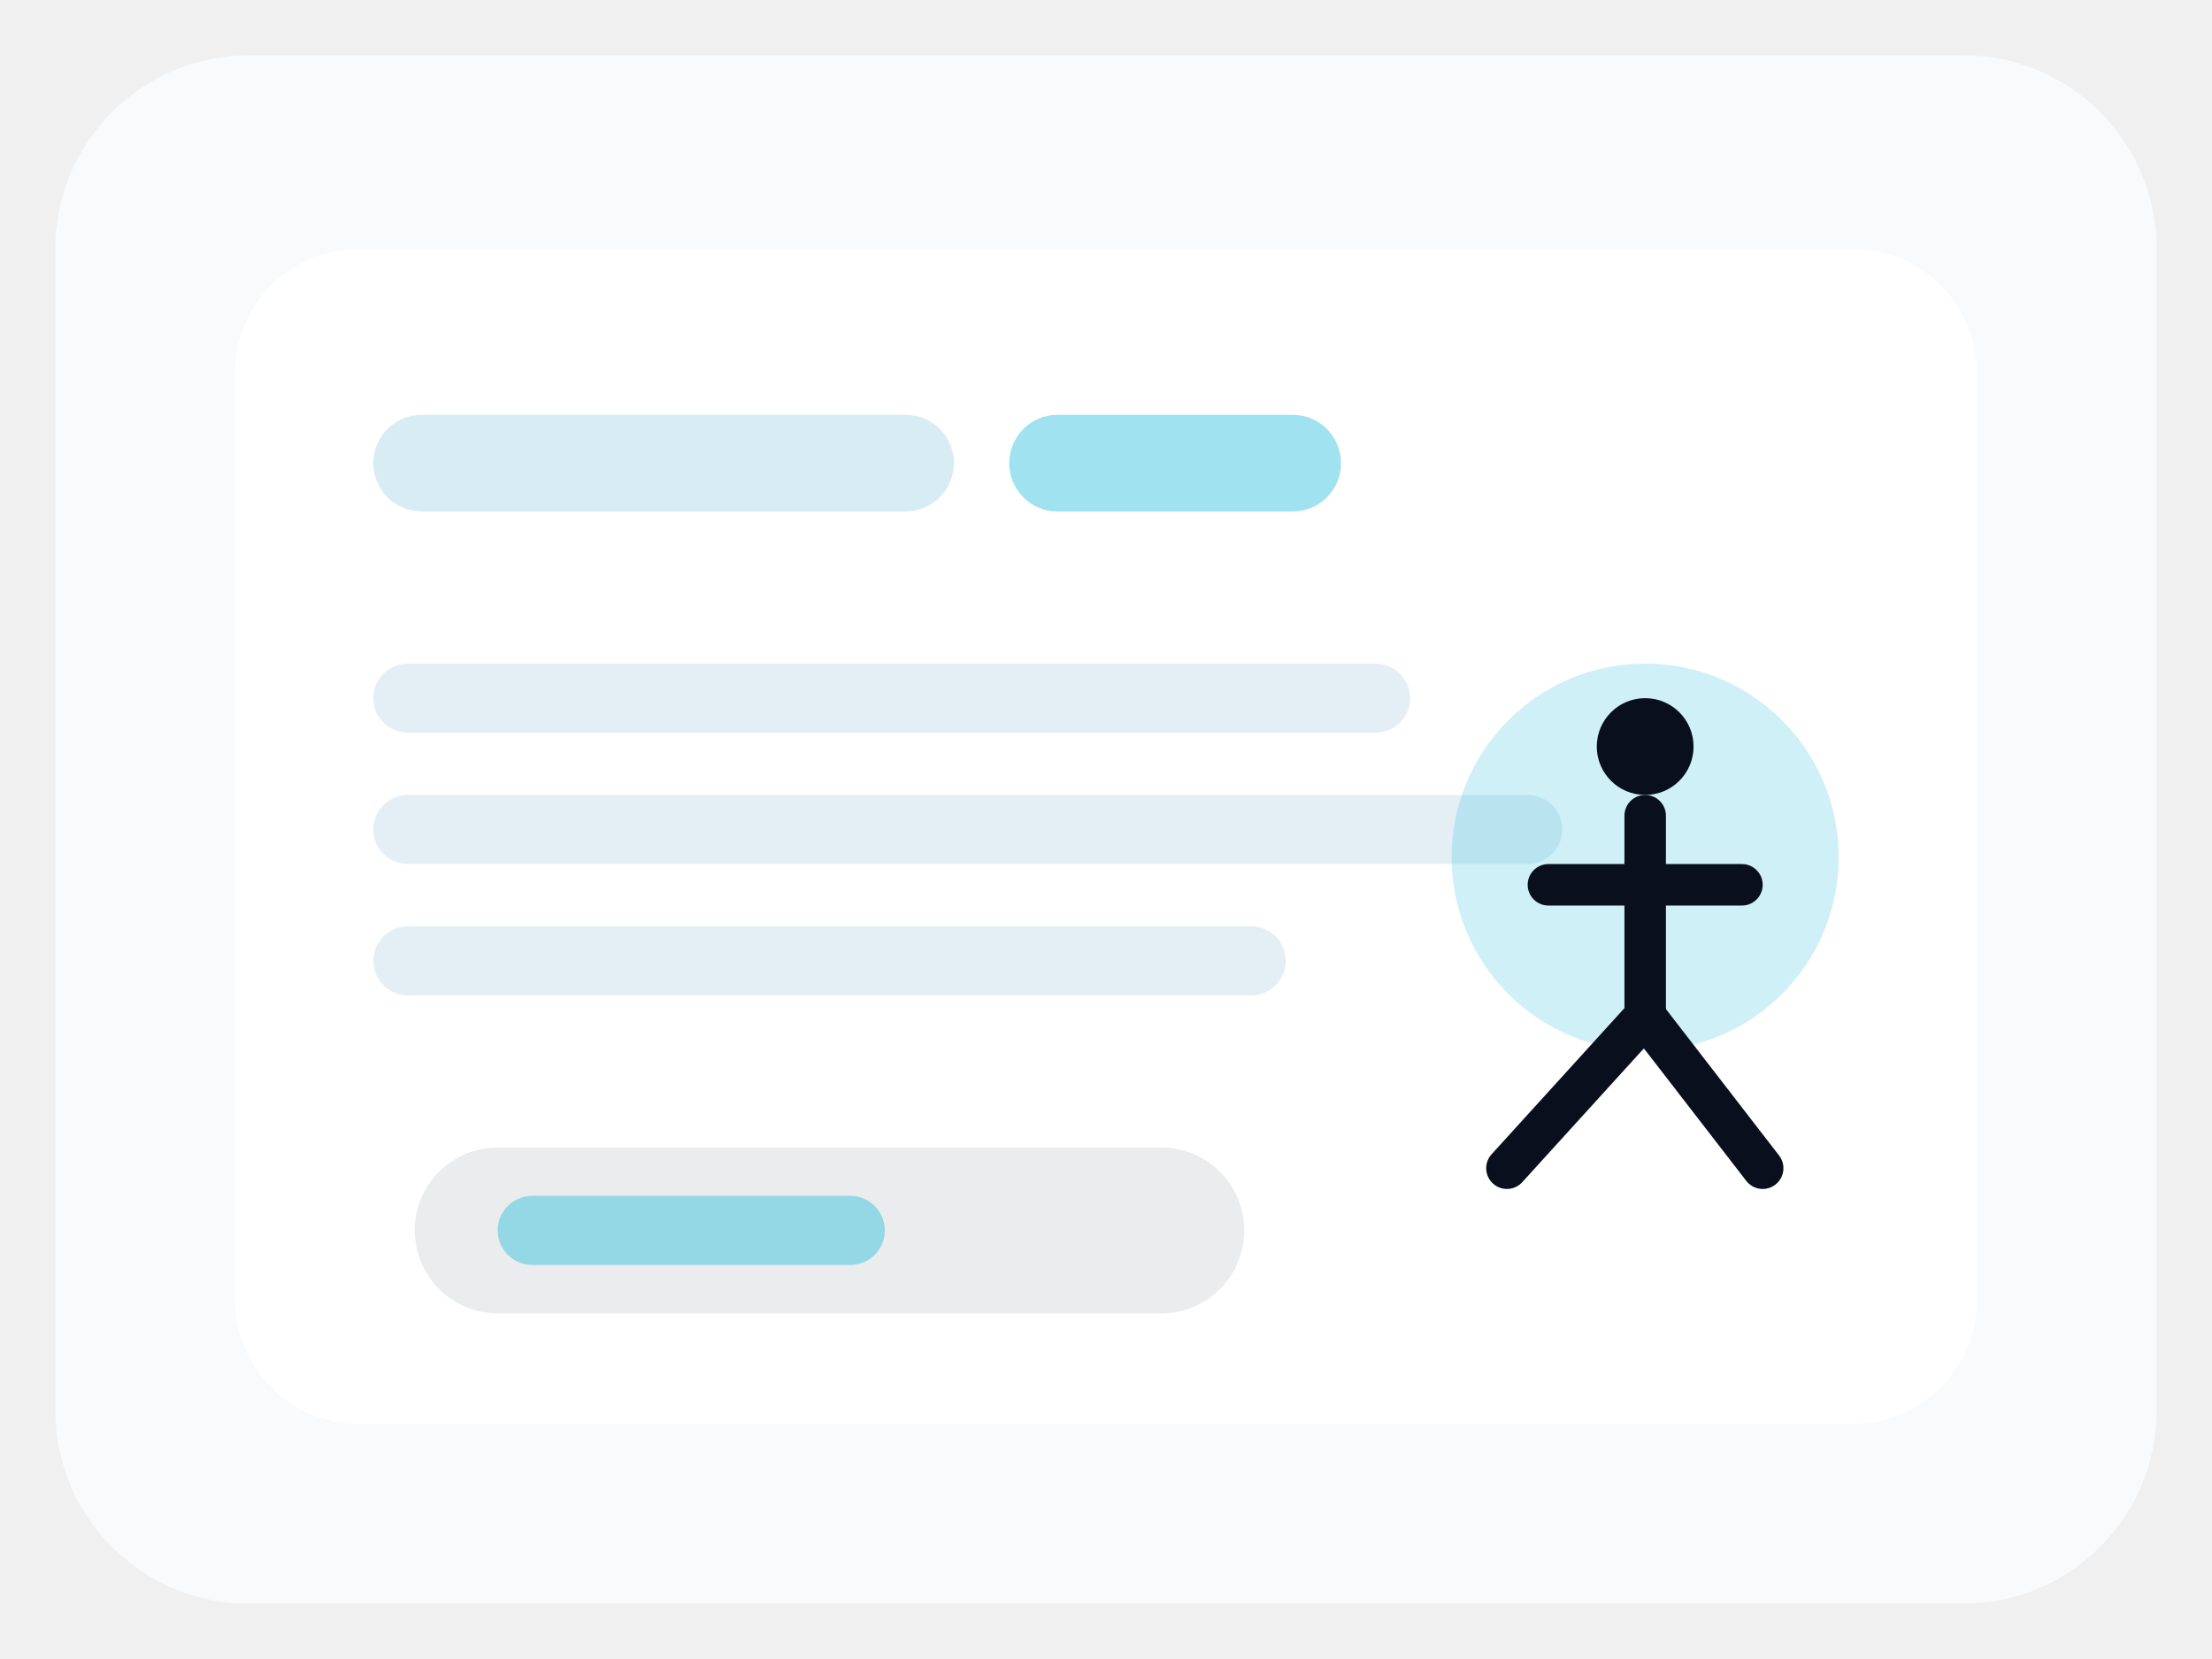
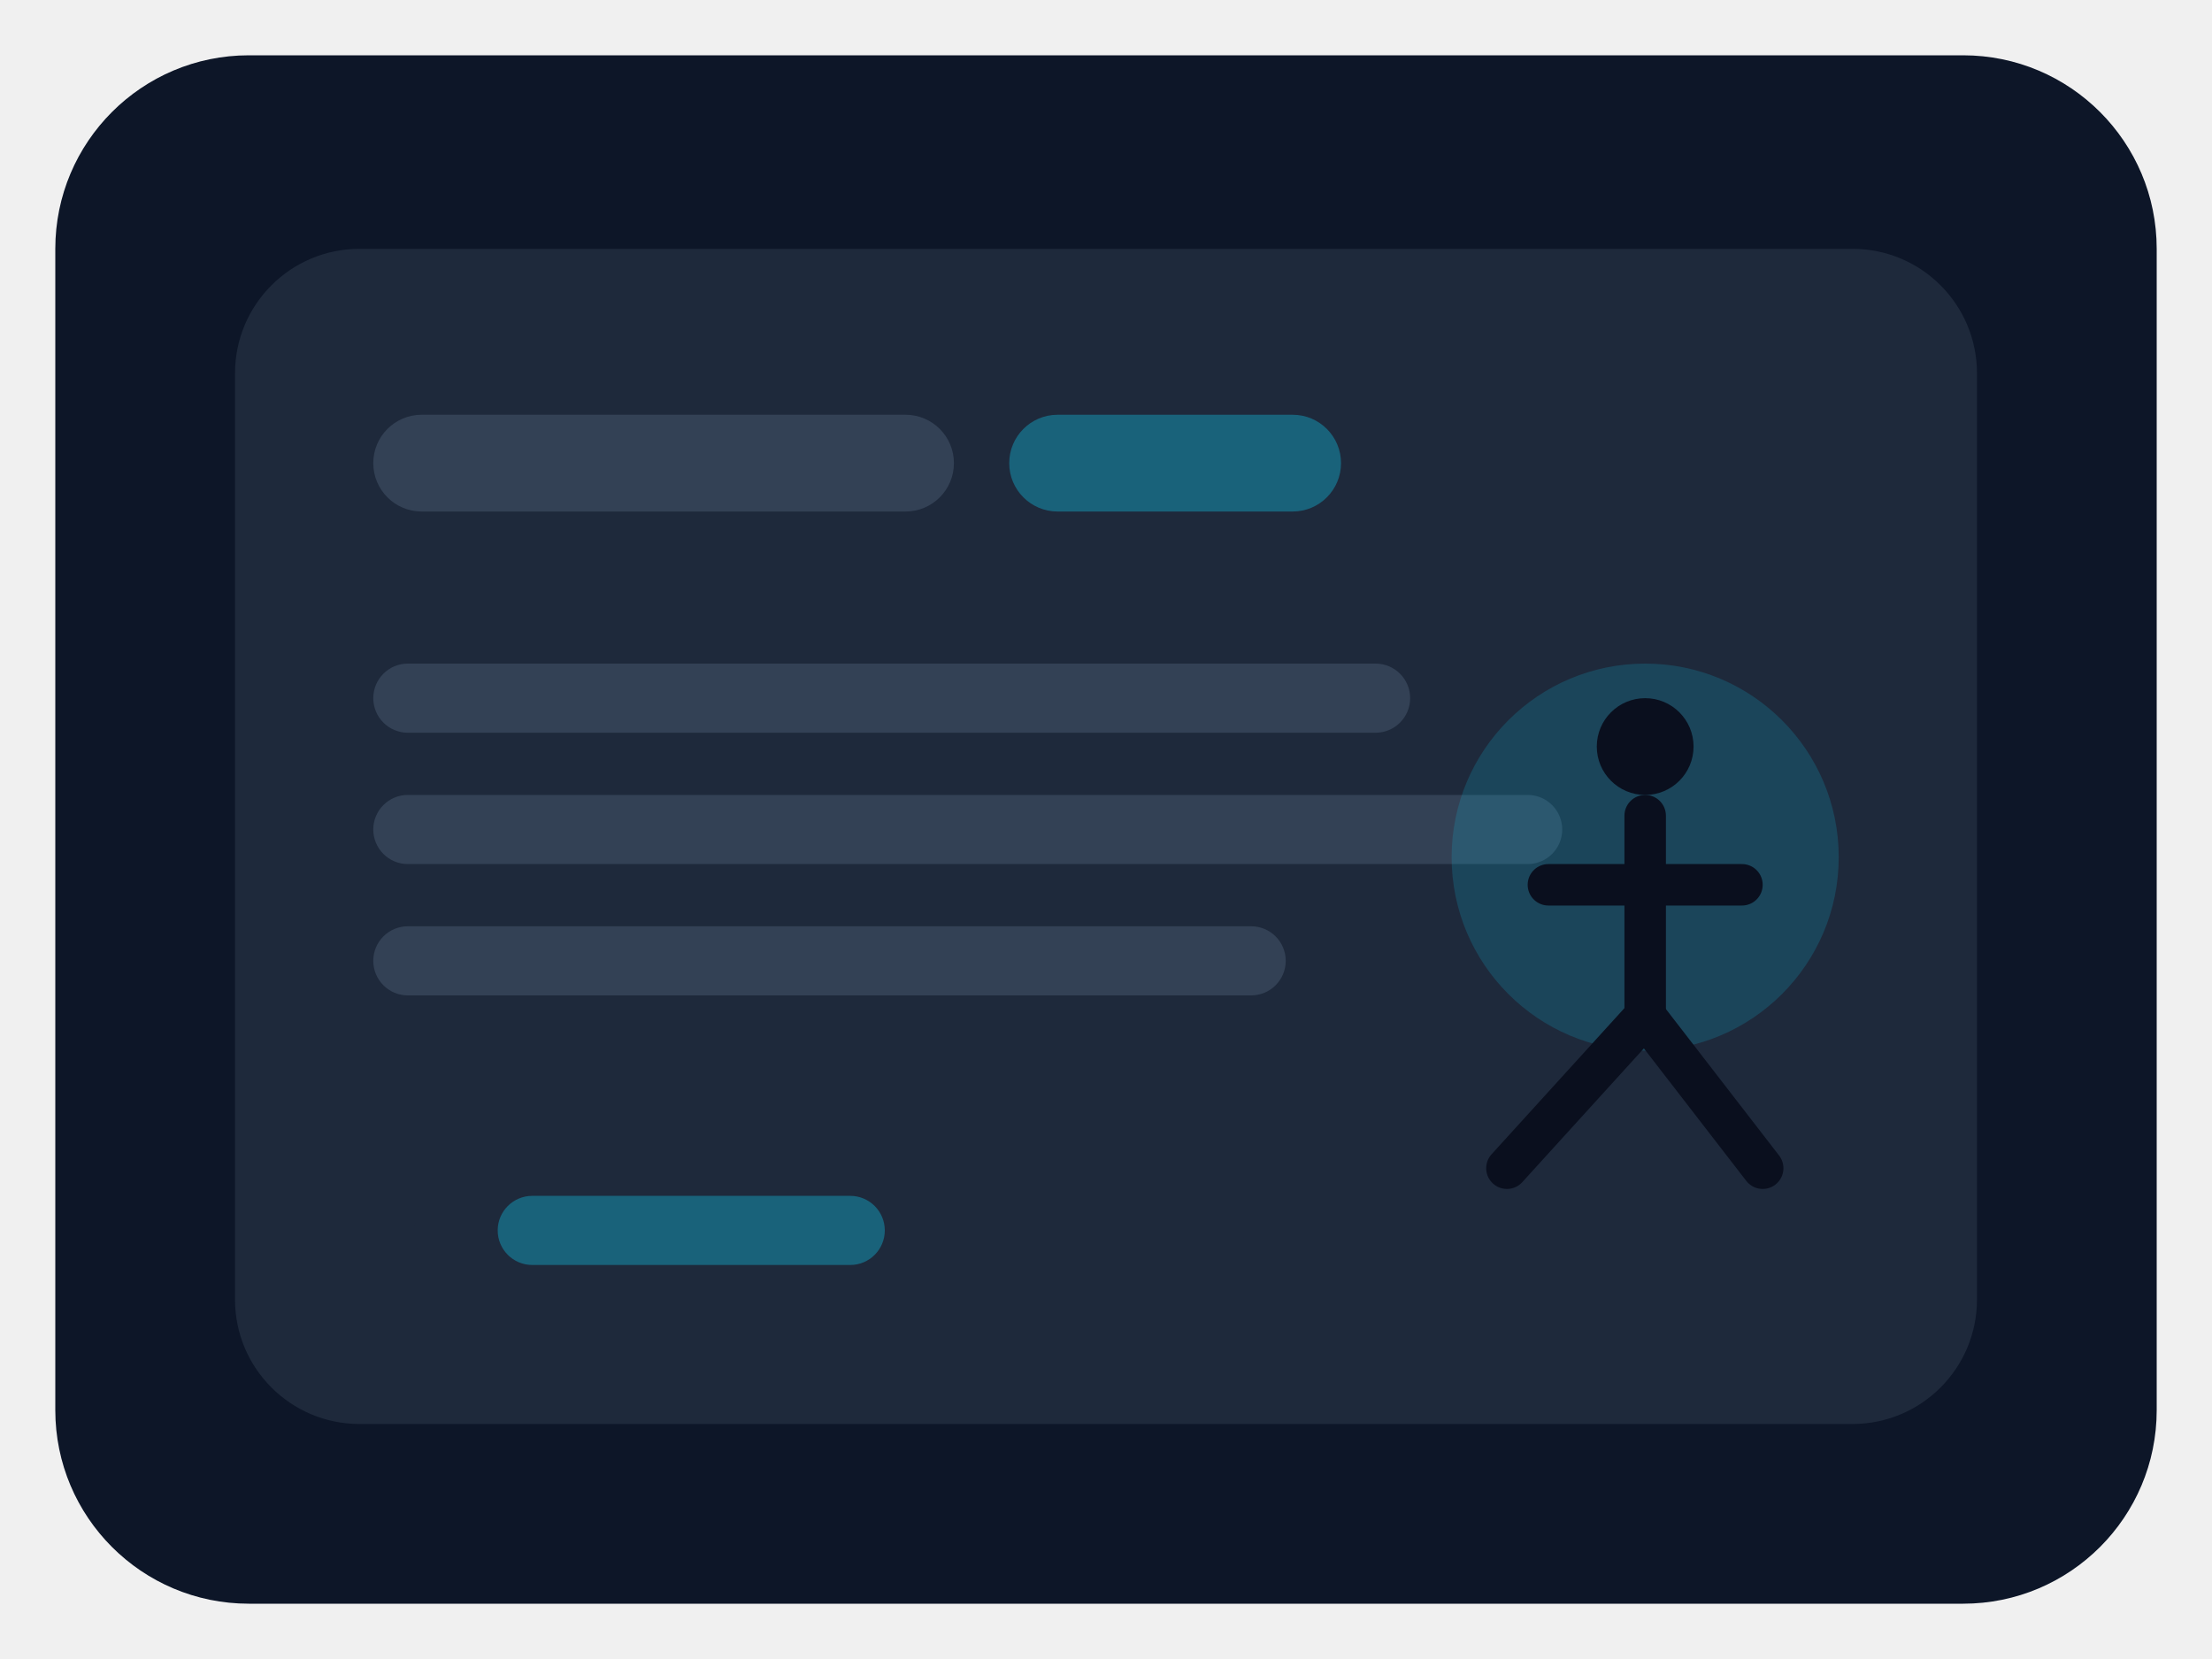
<svg xmlns="http://www.w3.org/2000/svg" width="320" height="240" viewBox="0 0 320 240" fill="none">
  <defs>
    <linearGradient id="acc-bg" x1="0" y1="0" x2="320" y2="240" gradientUnits="userSpaceOnUse">
      <stop stop-color="#F4FBFD" />
      <stop offset="1" stop-color="#EAF5FB" />
    </linearGradient>
  </defs>
-   <rect x="8" y="8" width="304" height="224" rx="28" fill="#F8FAFC" />
-   <rect x="34" y="36" width="252" height="170" rx="18" fill="#FFFFFF" />
-   <rect x="54" y="60" width="84" height="14" rx="7" fill="#D8ECF4" />
+   <rect x="8" y="8" width="304" height="224" rx="28" fill="#0D1628" />
+   <rect x="34" y="36" width="252" height="170" rx="18" fill="#1E293B" />
+   <rect x="54" y="60" width="84" height="14" rx="7" fill="#334155" />
  <rect x="146" y="60" width="48" height="14" rx="7" fill="#13B7DA" fill-opacity="0.4" />
-   <rect x="54" y="96" width="150" height="10" rx="5" fill="#E4EFF5" />
-   <rect x="54" y="115" width="172" height="10" rx="5" fill="#E4EFF5" />
-   <rect x="54" y="134" width="132" height="10" rx="5" fill="#E4EFF5" />
+   <rect x="54" y="96" width="150" height="10" rx="5" fill="#334155" />
+   <rect x="54" y="115" width="172" height="10" rx="5" fill="#334155" />
+   <rect x="54" y="134" width="132" height="10" rx="5" fill="#334155" />
  <circle cx="238" cy="124" r="28" fill="#13B7DA" fill-opacity="0.2" />
  <circle cx="238" cy="108" r="7" fill="#0A0F1E" />
  <path d="M238 118V147" stroke="#0A0F1E" stroke-width="6" stroke-linecap="round" />
  <path d="M224 128H252" stroke="#0A0F1E" stroke-width="6" stroke-linecap="round" />
  <path d="M238 147L218 169" stroke="#0A0F1E" stroke-width="6" stroke-linecap="round" />
  <path d="M238 147L255 169" stroke="#0A0F1E" stroke-width="6" stroke-linecap="round" />
-   <rect x="60" y="166" width="120" height="24" rx="12" fill="#0A0F1E" fill-opacity="0.08" />
+   <rect x="60" y="166" width="120" height="24" rx="12" fill="#1E293B" />
  <rect x="72" y="173" width="56" height="10" rx="5" fill="#13B7DA" fill-opacity="0.4" />
</svg>
